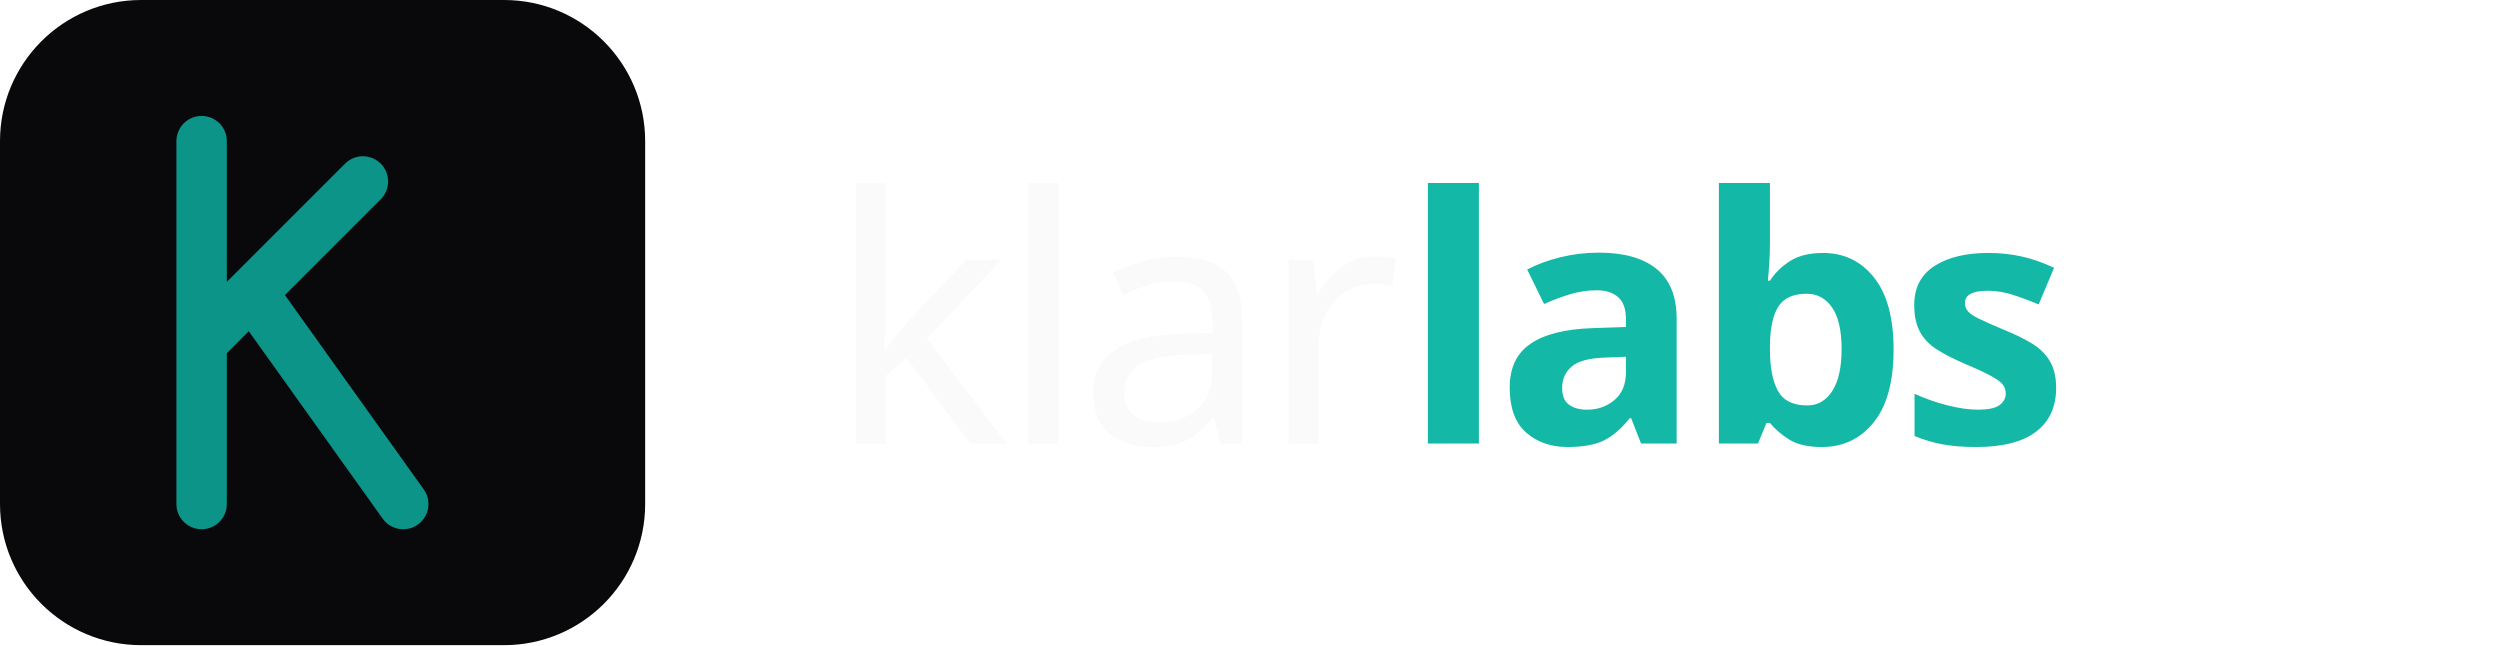
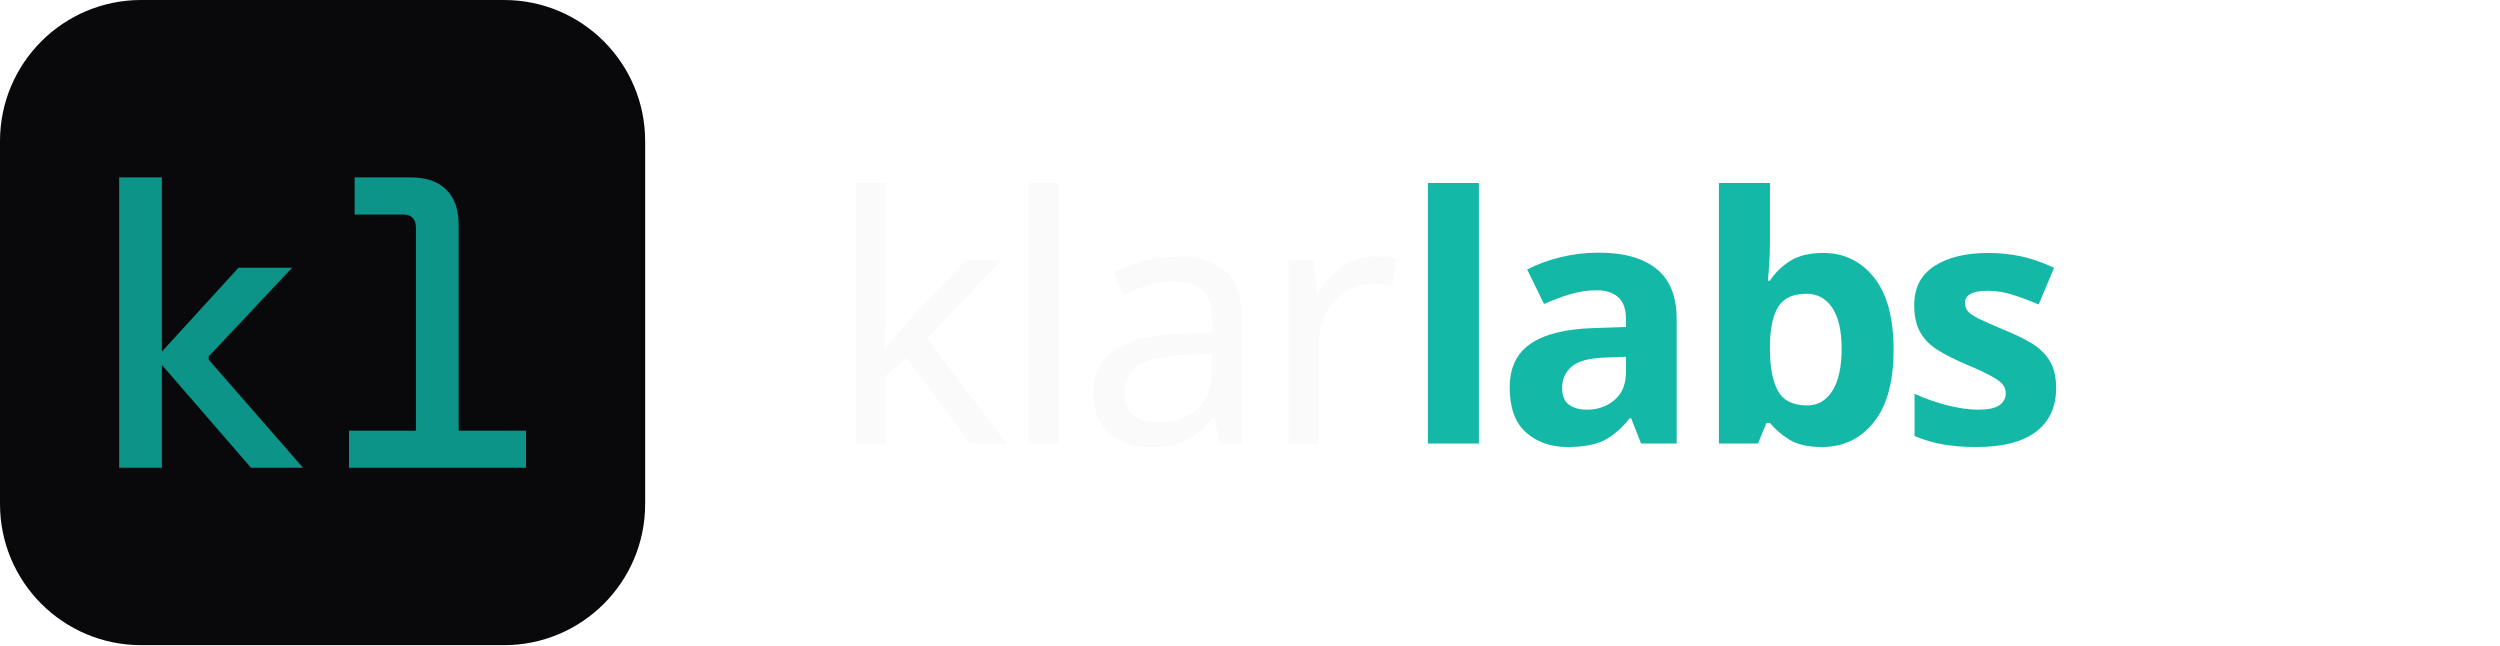
<svg xmlns="http://www.w3.org/2000/svg" width="248" height="64" viewBox="0 0 248 64" role="img" aria-label="klarlabs">
  <rect width="64" height="64" rx="14" fill="#09090B" />
-   <path d="M20 14v36M20 34l16-16M25 29l15 21" stroke="#0D9488" stroke-width="5" stroke-linecap="round" stroke-linejoin="round" fill="none" />
+   <g transform="translate(7.9 46.4) scale(0.04 -0.04)" fill="#0D9488">
+     <path d="M98 0V720H204V288L394 496H527L320 276V268L554 0H425L204 255V0Z" />
+     <path transform="translate(600 0)" d="M68 0V92H234V595Q234 628 202 628H82V720H221Q279 720 309.5 689.5Q340 659 340 601V92H507V0Z" />
+   </g>
  <text x="82" y="44" font-family="'DM Sans', system-ui, sans-serif" font-size="34" letter-spacing="-0.03em" fill="#fafafa">klar<tspan fill="#14B8A6" font-weight="600">labs</tspan>
  </text>
</svg>
